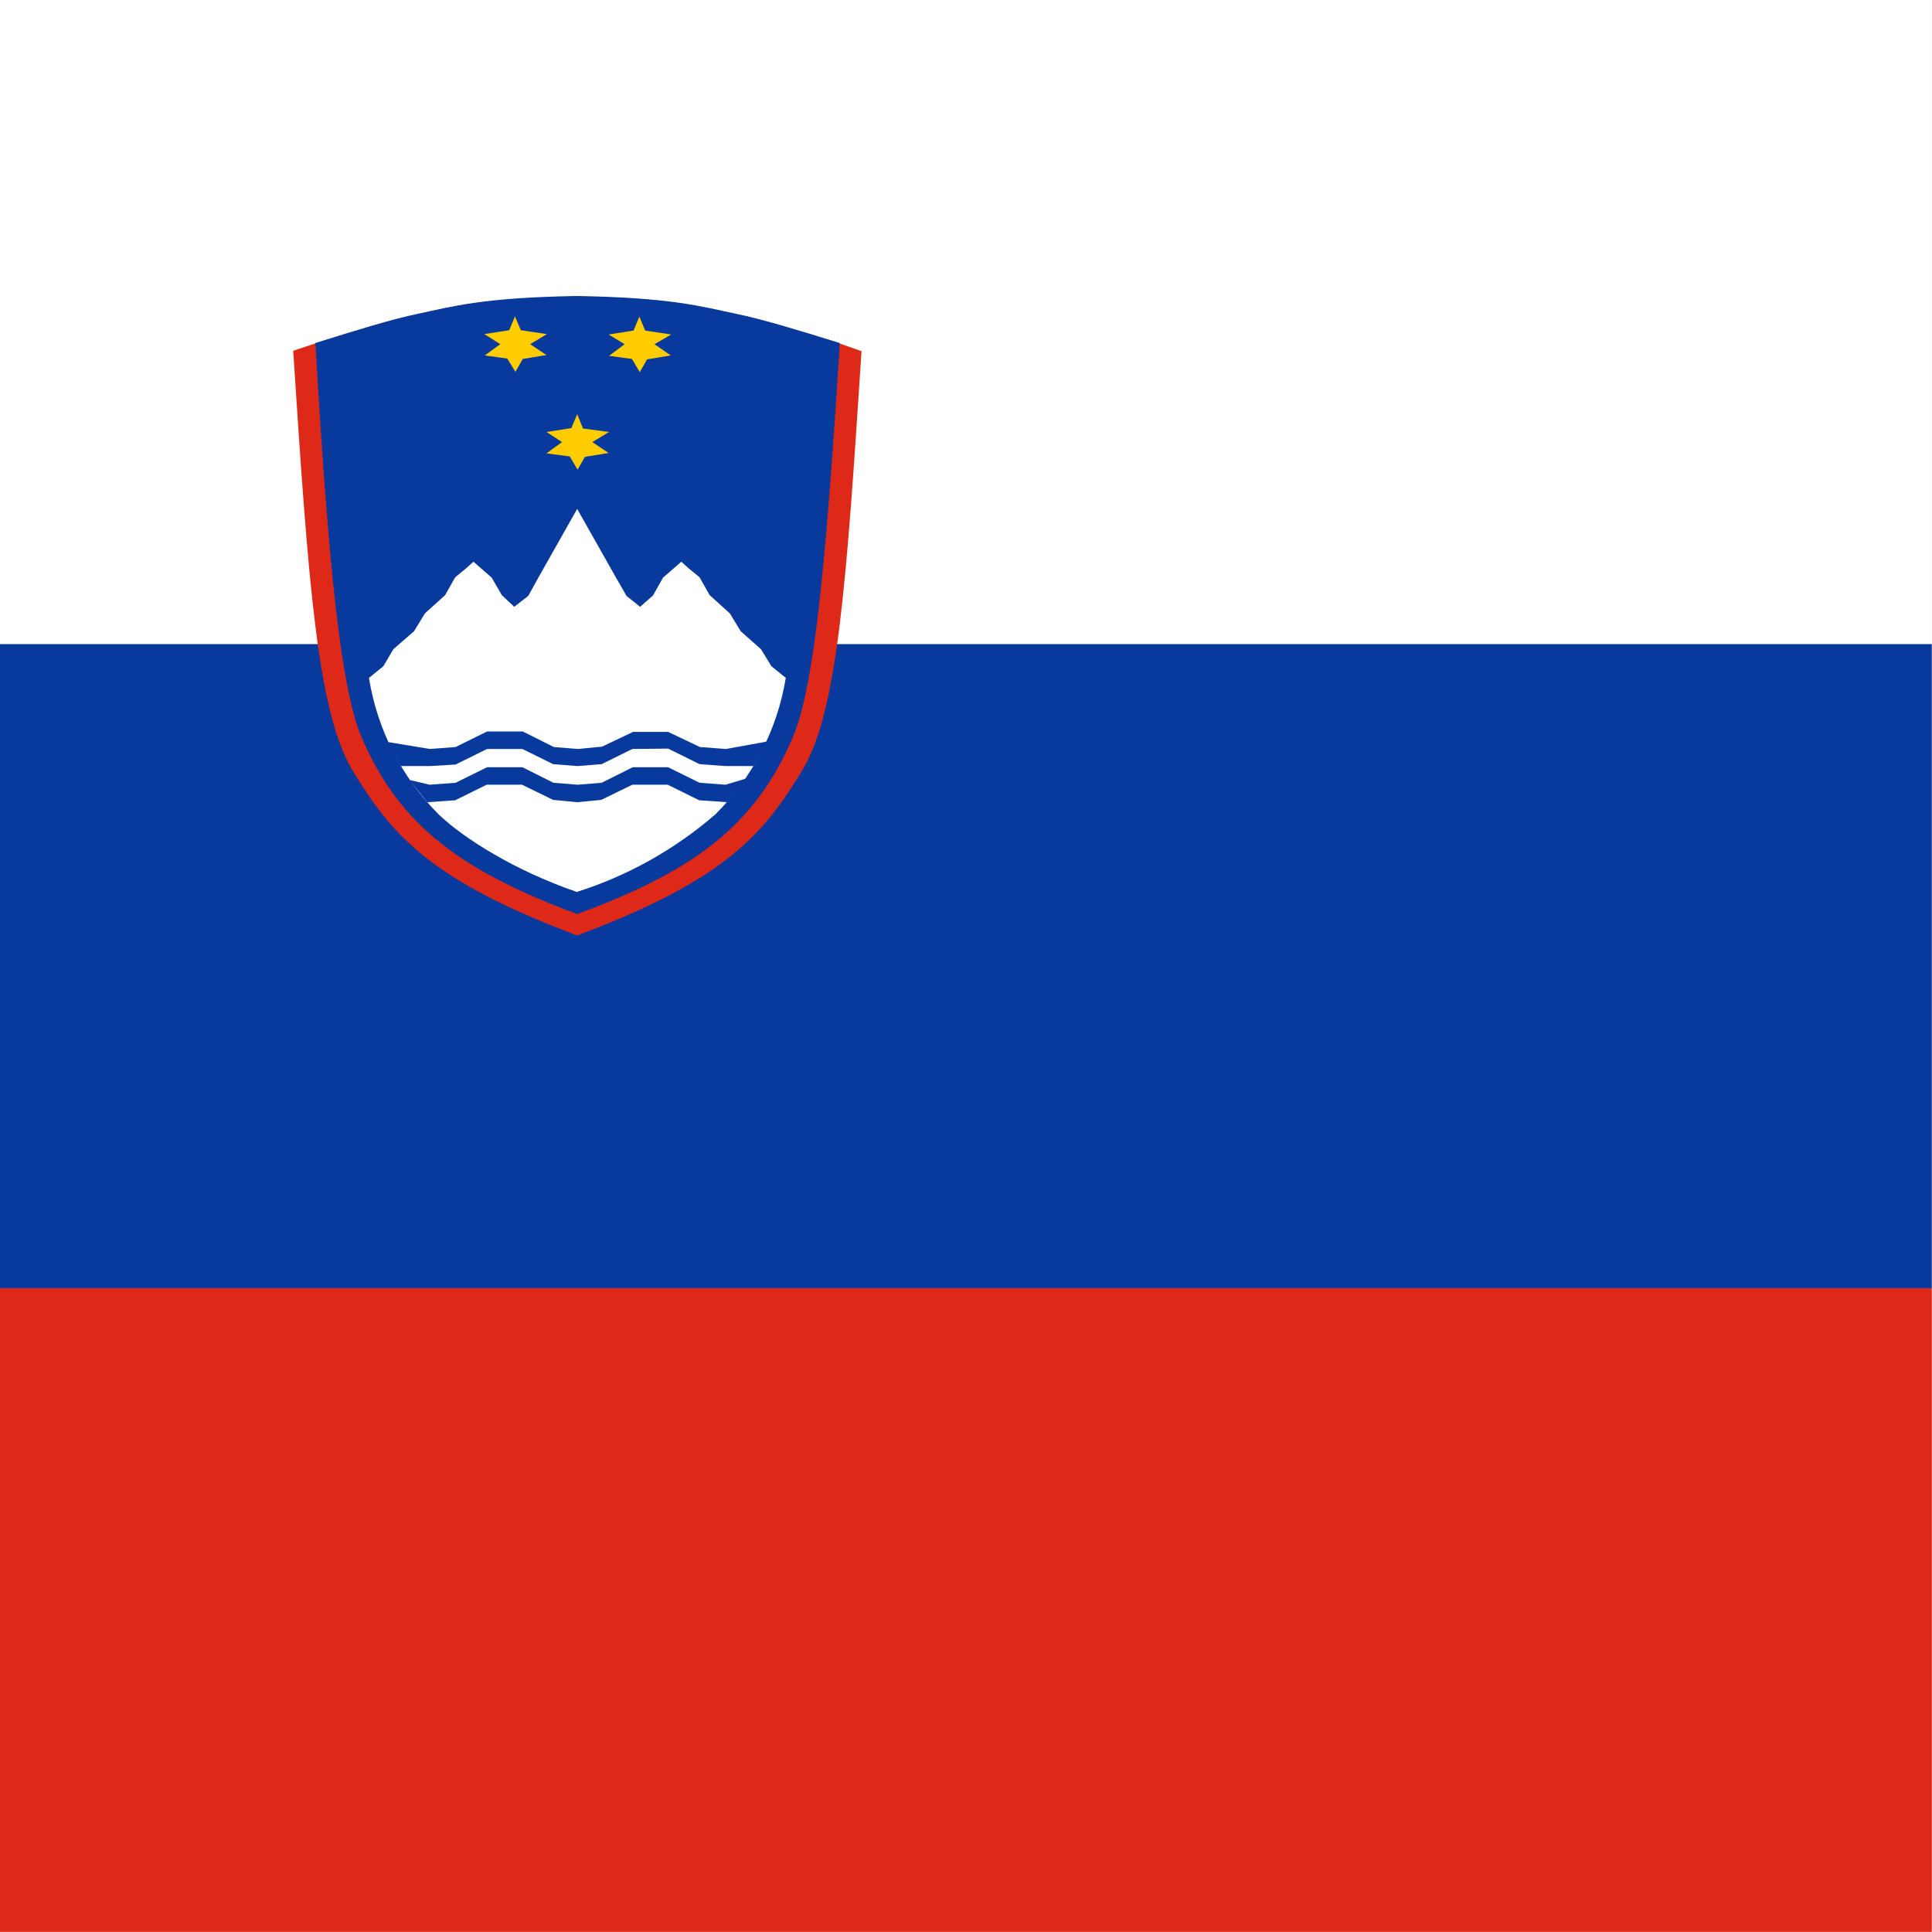
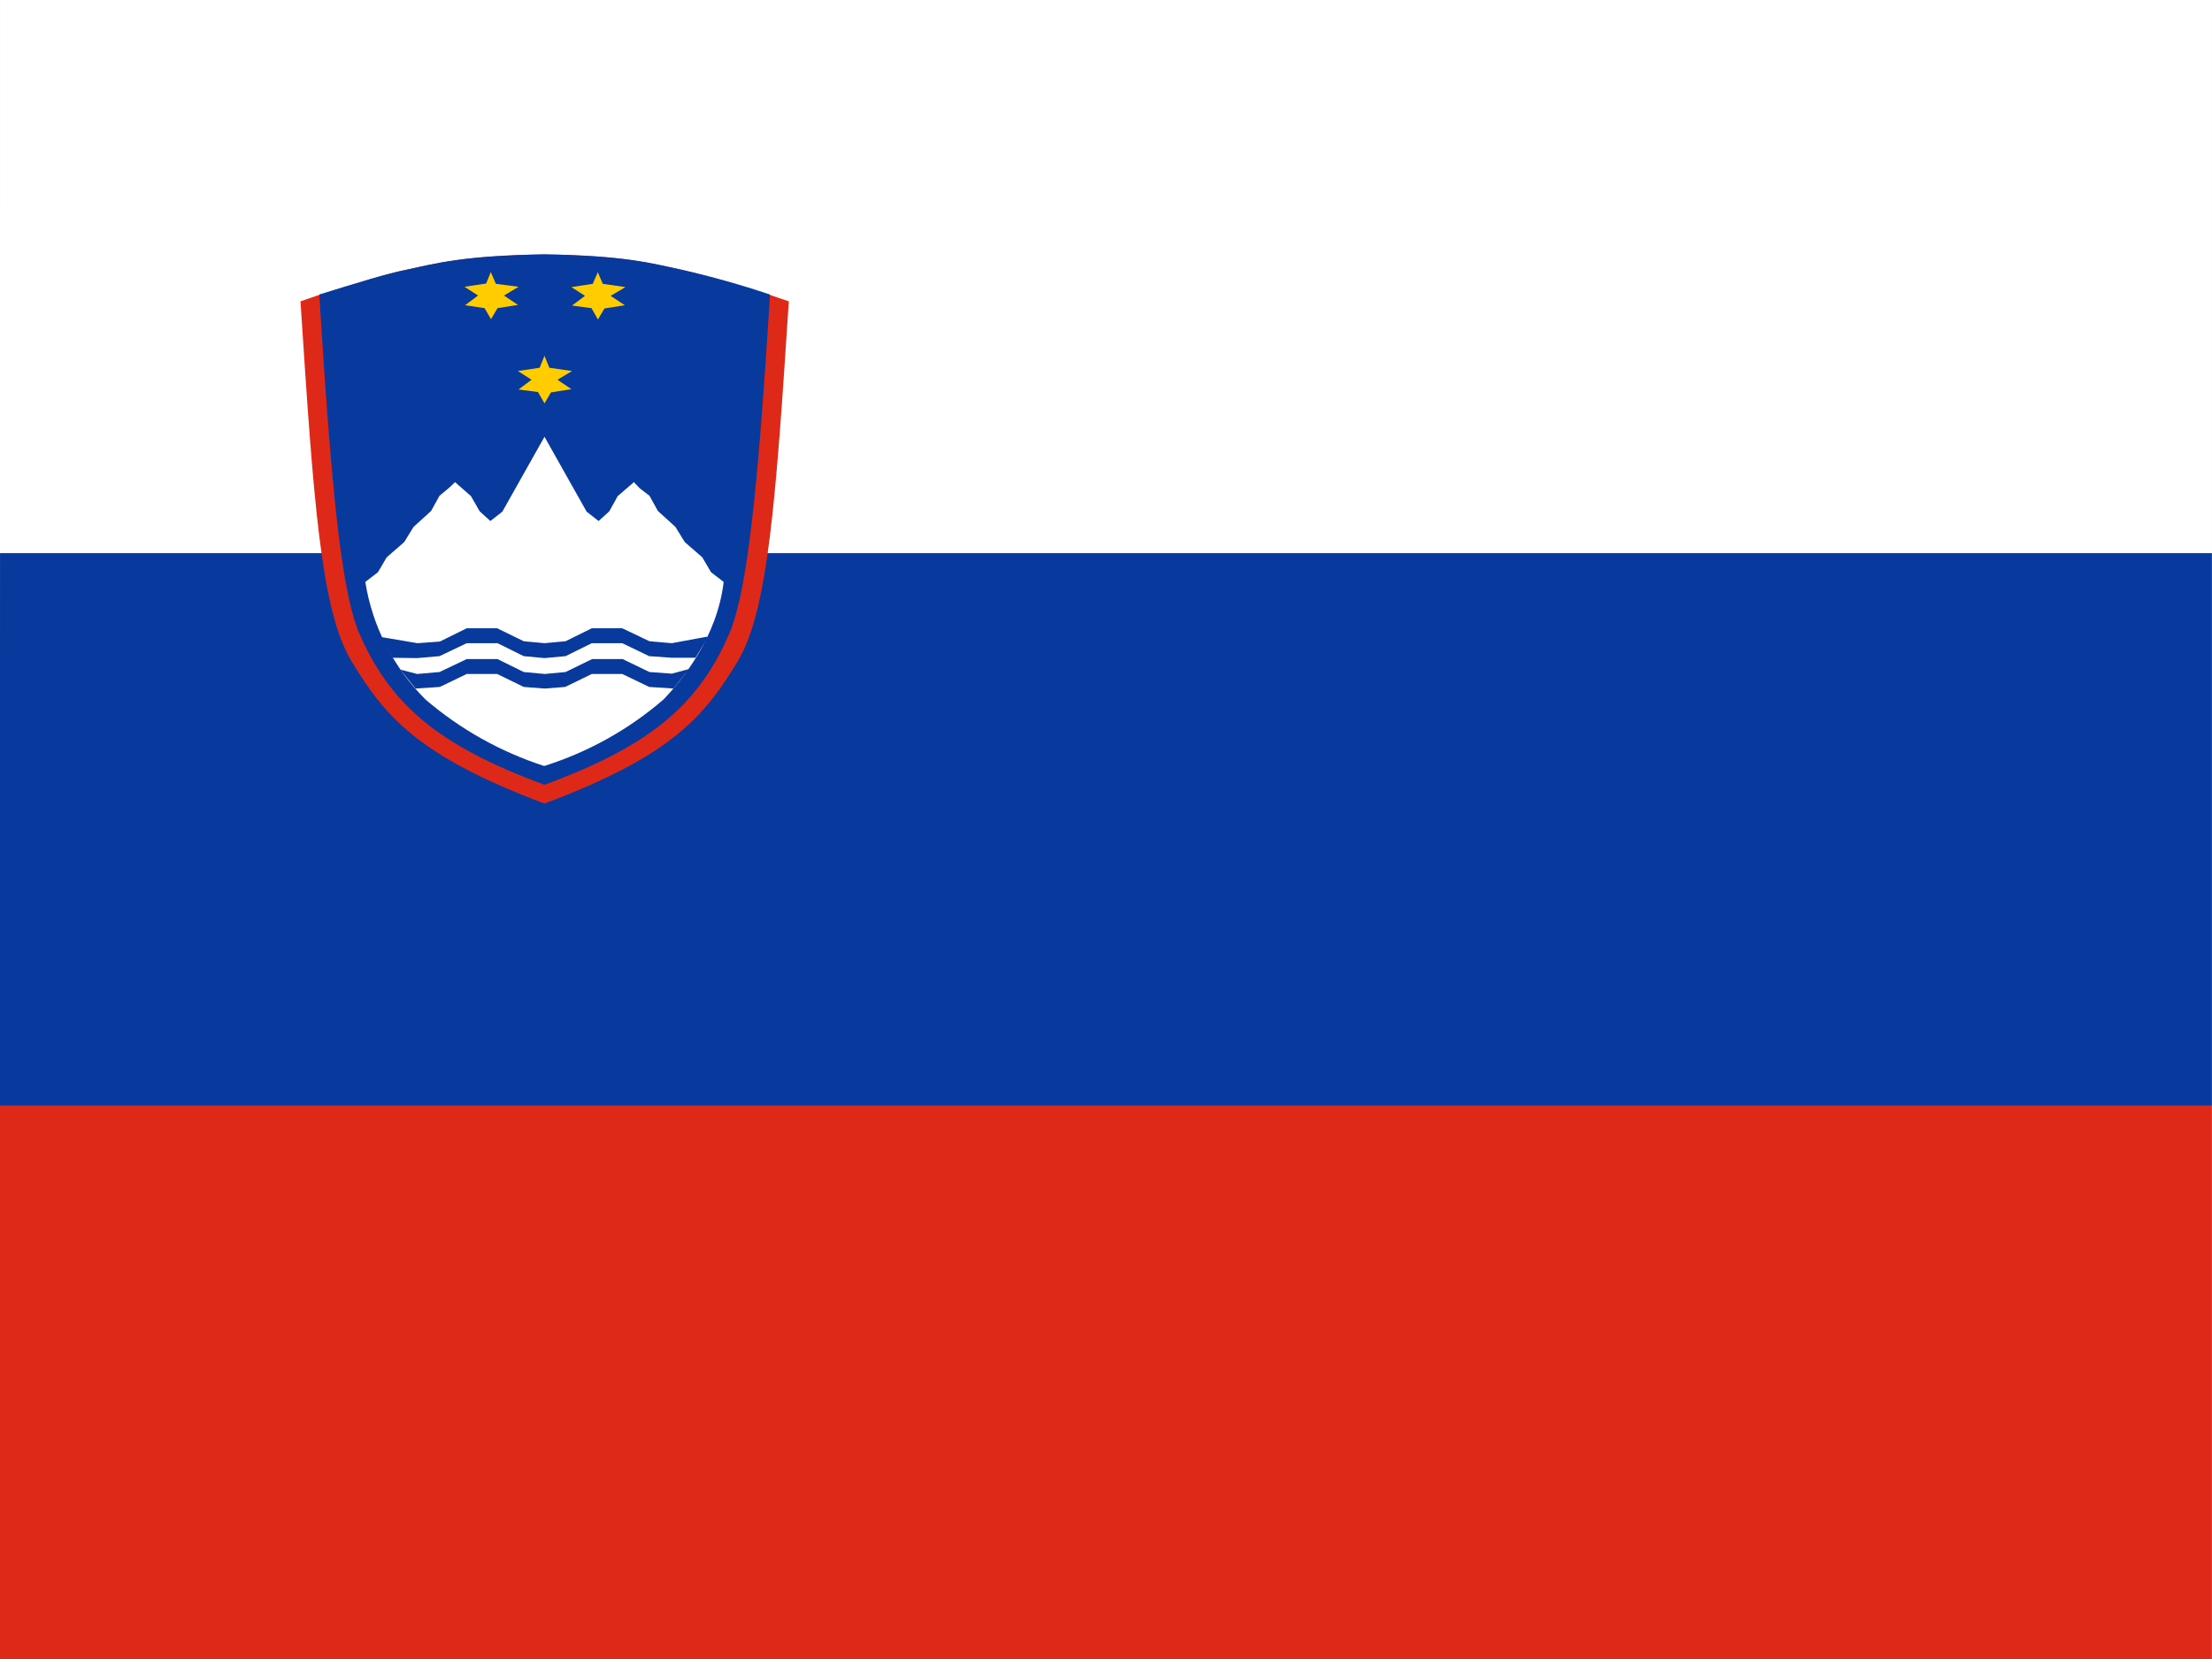
- <svg xmlns="http://www.w3.org/2000/svg" id="flag-icon-css-si" viewBox="0 0 512 512">
+ <svg xmlns="http://www.w3.org/2000/svg" id="flag-icon-css-si" viewBox="0 0 640 480">
  <defs>
    <clipPath id="a">
-       <path fill-opacity=".7" d="M60.2 0h497.3v497.3H60.2z" />
+       <path fill-opacity=".7" d="M-15 0h682.6v512H-15.1z" />
    </clipPath>
  </defs>
-   <g fill-rule="evenodd" stroke-width="1pt" clip-path="url(#a)" transform="translate(-62) scale(1.0295)">
-     <path fill="#fff" d="M0 0h994.7v497.3H0z" />
-     <path fill="#de2918" d="M0 331.6h994.7v165.7H0z" />
-     <path fill="#08399c" d="M0 165.8h994.7v165.8H0z" />
-     <path fill="#de2918" d="M282 90.3c-3.9 59.9-6.1 92.7-15.2 107.9-9.9 16.3-19.5 28.2-58 42.6-38.4-14.4-48-26.3-57.9-42.6-9-15.2-11.3-48-15.2-107.9l5.7-1.9c11.4-3.5 20-6.3 26.3-7.5 9-2 16.7-4.1 41-4.6 24.3.4 32 2.7 41 4.6 6.4 1.3 15.3 4 26.6 7.5l5.7 2z" />
-     <path fill="#08399c" d="M276.4 88.3c-3.7 59.8-6.7 87.2-11.6 100.3-9.3 22.6-24.1 35-56 46.7-31.8-11.8-46.6-24.1-56-46.7-4.8-13.1-7.9-40.4-11.4-100.3 11.2-3.5 20-6.2 26.3-7.5 9-1.9 16.7-4.2 41-4.6 24.3.4 32.1 2.7 41.1 4.6 6.4 1.3 15.3 4 26.6 7.5z" />
-     <path fill="#fc0" d="M208.8 106.6l1.5 3.7 6.7.9-4.3 2.6 4.2 2.8-6.1 1-1.9 3.3-2-3.4-6-.8 4-2.9-4-2.6 6.4-1 1.5-3.6z" />
-     <path fill="#fff" d="M262.5 174.5l-3.7-3-2.7-4.4-5.2-4.6-2.8-4.6-5.2-4.7-2.6-4.6-2.8-2.3-1.9-1.7-4.7 4.1-2.6 4.6-3.3 2.9-3.5-2.8-2.7-4.7-10-17.7-10 17.7-2.6 4.7-3.6 2.8-3.2-3-2.6-4.5-4.7-4.1-1.9 1.7-2.8 2.3-2.6 4.6-5.2 4.7-2.8 4.6-5.3 4.6-2.6 4.4-3.7 3a64 64 0 0 0 18 35.2c6.4 6.1 19.5 14.4 35.5 19.9a101 101 0 0 0 35.7-20 64 64 0 0 0 18.1-35.1z" />
-     <path fill="#fc0" d="M224.8 81.5l1.5 3.6 6.7 1-4.3 2.5 4.2 2.9-6.1 1-1.9 3.3-2-3.4-5.9-.8 4-3-4.1-2.5 6.4-1 1.5-3.6zm-32 0l1.5 3.5 6.7 1-4.3 2.6 4.2 2.8-6.1 1-1.9 3.3-2.1-3.4-5.8-.8 4-2.9-4.1-2.6 6.4-1 1.5-3.6z" />
-     <path fill="#08399c" d="M254.2 197.2H247l-6.7-.5-8.1-4-9.2.1-7.9 3.9-6.2.5-6.3-.5-7.9-3.9h-9.1l-8.1 4-6.7.4h-7.4l-3.5-6 .1-.2 10.9 1.8 6.6-.5 8.1-4h9.2l8 4 6.2.5 6.2-.6 8-3.8h9l8.2 3.9 6.7.5 10.5-1.9.2.3-3.6 6zm-84 9.3l7.2-.5 8.1-4h9.1l8 3.9 6.2.6 6.2-.6 8-3.9h9.1l8.1 4 7.3.5 4.7-5.8-.2-.2-5 1.5-6.7-.5-8.1-4h-9.1l-8 4-6.2.5-6.2-.5-8-4h-9.1l-8.1 4-6.7.5-5-1.2v.2l4.4 5.5z" />
+   <g fill-rule="evenodd" stroke-width="1pt" clip-path="url(#a)" transform="translate(14.1) scale(.9375)">
+     <path fill="#fff" d="M-62 0H962v512H-62z" />
+     <path fill="#de2918" d="M-62 341.3H962V512H-62z" />
+     <path fill="#08399c" d="M-62 170.7H962v170.6H-62z" />
+     <path fill="#de2918" d="M228.4 93c-4 61.6-6.4 95.4-15.7 111-10.2 16.8-20 29.1-59.7 44-39.6-14.9-49.4-27.2-59.6-44-9.4-15.6-11.7-49.4-15.7-111l5.8-2c11.8-3.6 20.6-6.5 27.1-7.8 9.3-2 17.3-4.2 42.3-4.7 25 .4 33 2.8 42.3 4.8 6.4 1.4 15.6 4 27.3 7.7l5.9 2z" />
+     <path fill="#08399c" d="M222.6 91c-3.8 61.5-7 89.7-12 103.2-9.6 23.2-24.8 35.9-57.6 48-32.8-12.1-48-24.8-57.7-48-5-13.6-8-41.7-11.8-103.3 11.6-3.6 20.6-6.4 27.1-7.7 9.3-2 17.3-4.3 42.3-4.7 25 .4 33 2.7 42.3 4.7a284 284 0 0 1 27.4 7.7z" />
+     <path fill="#fc0" d="M153 109.8l1.5 3.7 7 1-4.5 2.7 4.3 2.9-6.3 1-2 3.4-2-3.5-6-.8 4-3-4.2-2.7 6.7-1 1.5-3.7z" />
+     <path fill="#fff" d="M208.3 179.6l-3.9-3-2.7-4.6-5.4-4.7-2.9-4.7-5.4-4.9-2.6-4.7-3-2.3-1.8-1.9-5 4.3-2.6 4.7-3.3 3-3.7-2.9-2.7-4.8-10.3-18.3-10.3 18.3-2.7 4.8-3.7 2.9-3.3-3-2.7-4.7-4.9-4.3-1.9 1.8-2.9 2.4-2.6 4.7-5.4 4.9-2.9 4.7-5.4 4.7-2.7 4.6-3.9 3a65.8 65.8 0 0 0 18.6 36.3 107 107 0 0 0 36.6 20.5 104.1 104.1 0 0 0 36.8-20.5c5.8-6 16.6-19.3 18.6-36.3z" />
+     <path fill="#fc0" d="M169.4 83.9l1.6 3.7 7 1-4.6 2.7 4.4 2.9-6.3 1-2 3.4-2-3.5-6-.8 4-3-4.2-2.7 6.6-1 1.6-3.7zm-33 0l1.6 3.7 7 .9-4.5 2.7 4.3 2.9-6.3 1-2 3.4-2-3.4-6-.9 4-3-4.2-2.7 6.7-1 1.5-3.7z" />
+     <path fill="#08399c" d="M199.7 203h-7.4l-7-.5-8.3-4h-9.4l-8.1 4-6.5.6-6.4-.6-8.1-4H129l-8.4 4-6.9.6-7.6-.1-3.6-6.2.1-.2 11.2 1.9 6.9-.5 8.3-4.1h9.4l8.2 4 6.4.6 6.5-.6 8.1-4h9.4l8.4 4 6.9.6 10.8-2 .2.4-3.7 6.1zm-86.4 9.5l7.4-.5 8.3-4h9.4l8.2 4 6.4.5 6.4-.5 8.2-4h9.4l8.3 4 7.5.5 4.8-6h-.1l-5.2 1.4-6.9-.5-8.3-4h-9.4l-8.2 4-6.4.6-6.5-.6-8.1-4H129l-8.4 4-6.9.6-5-1.3v.2l4.5 5.6z" />
  </g>
</svg>
